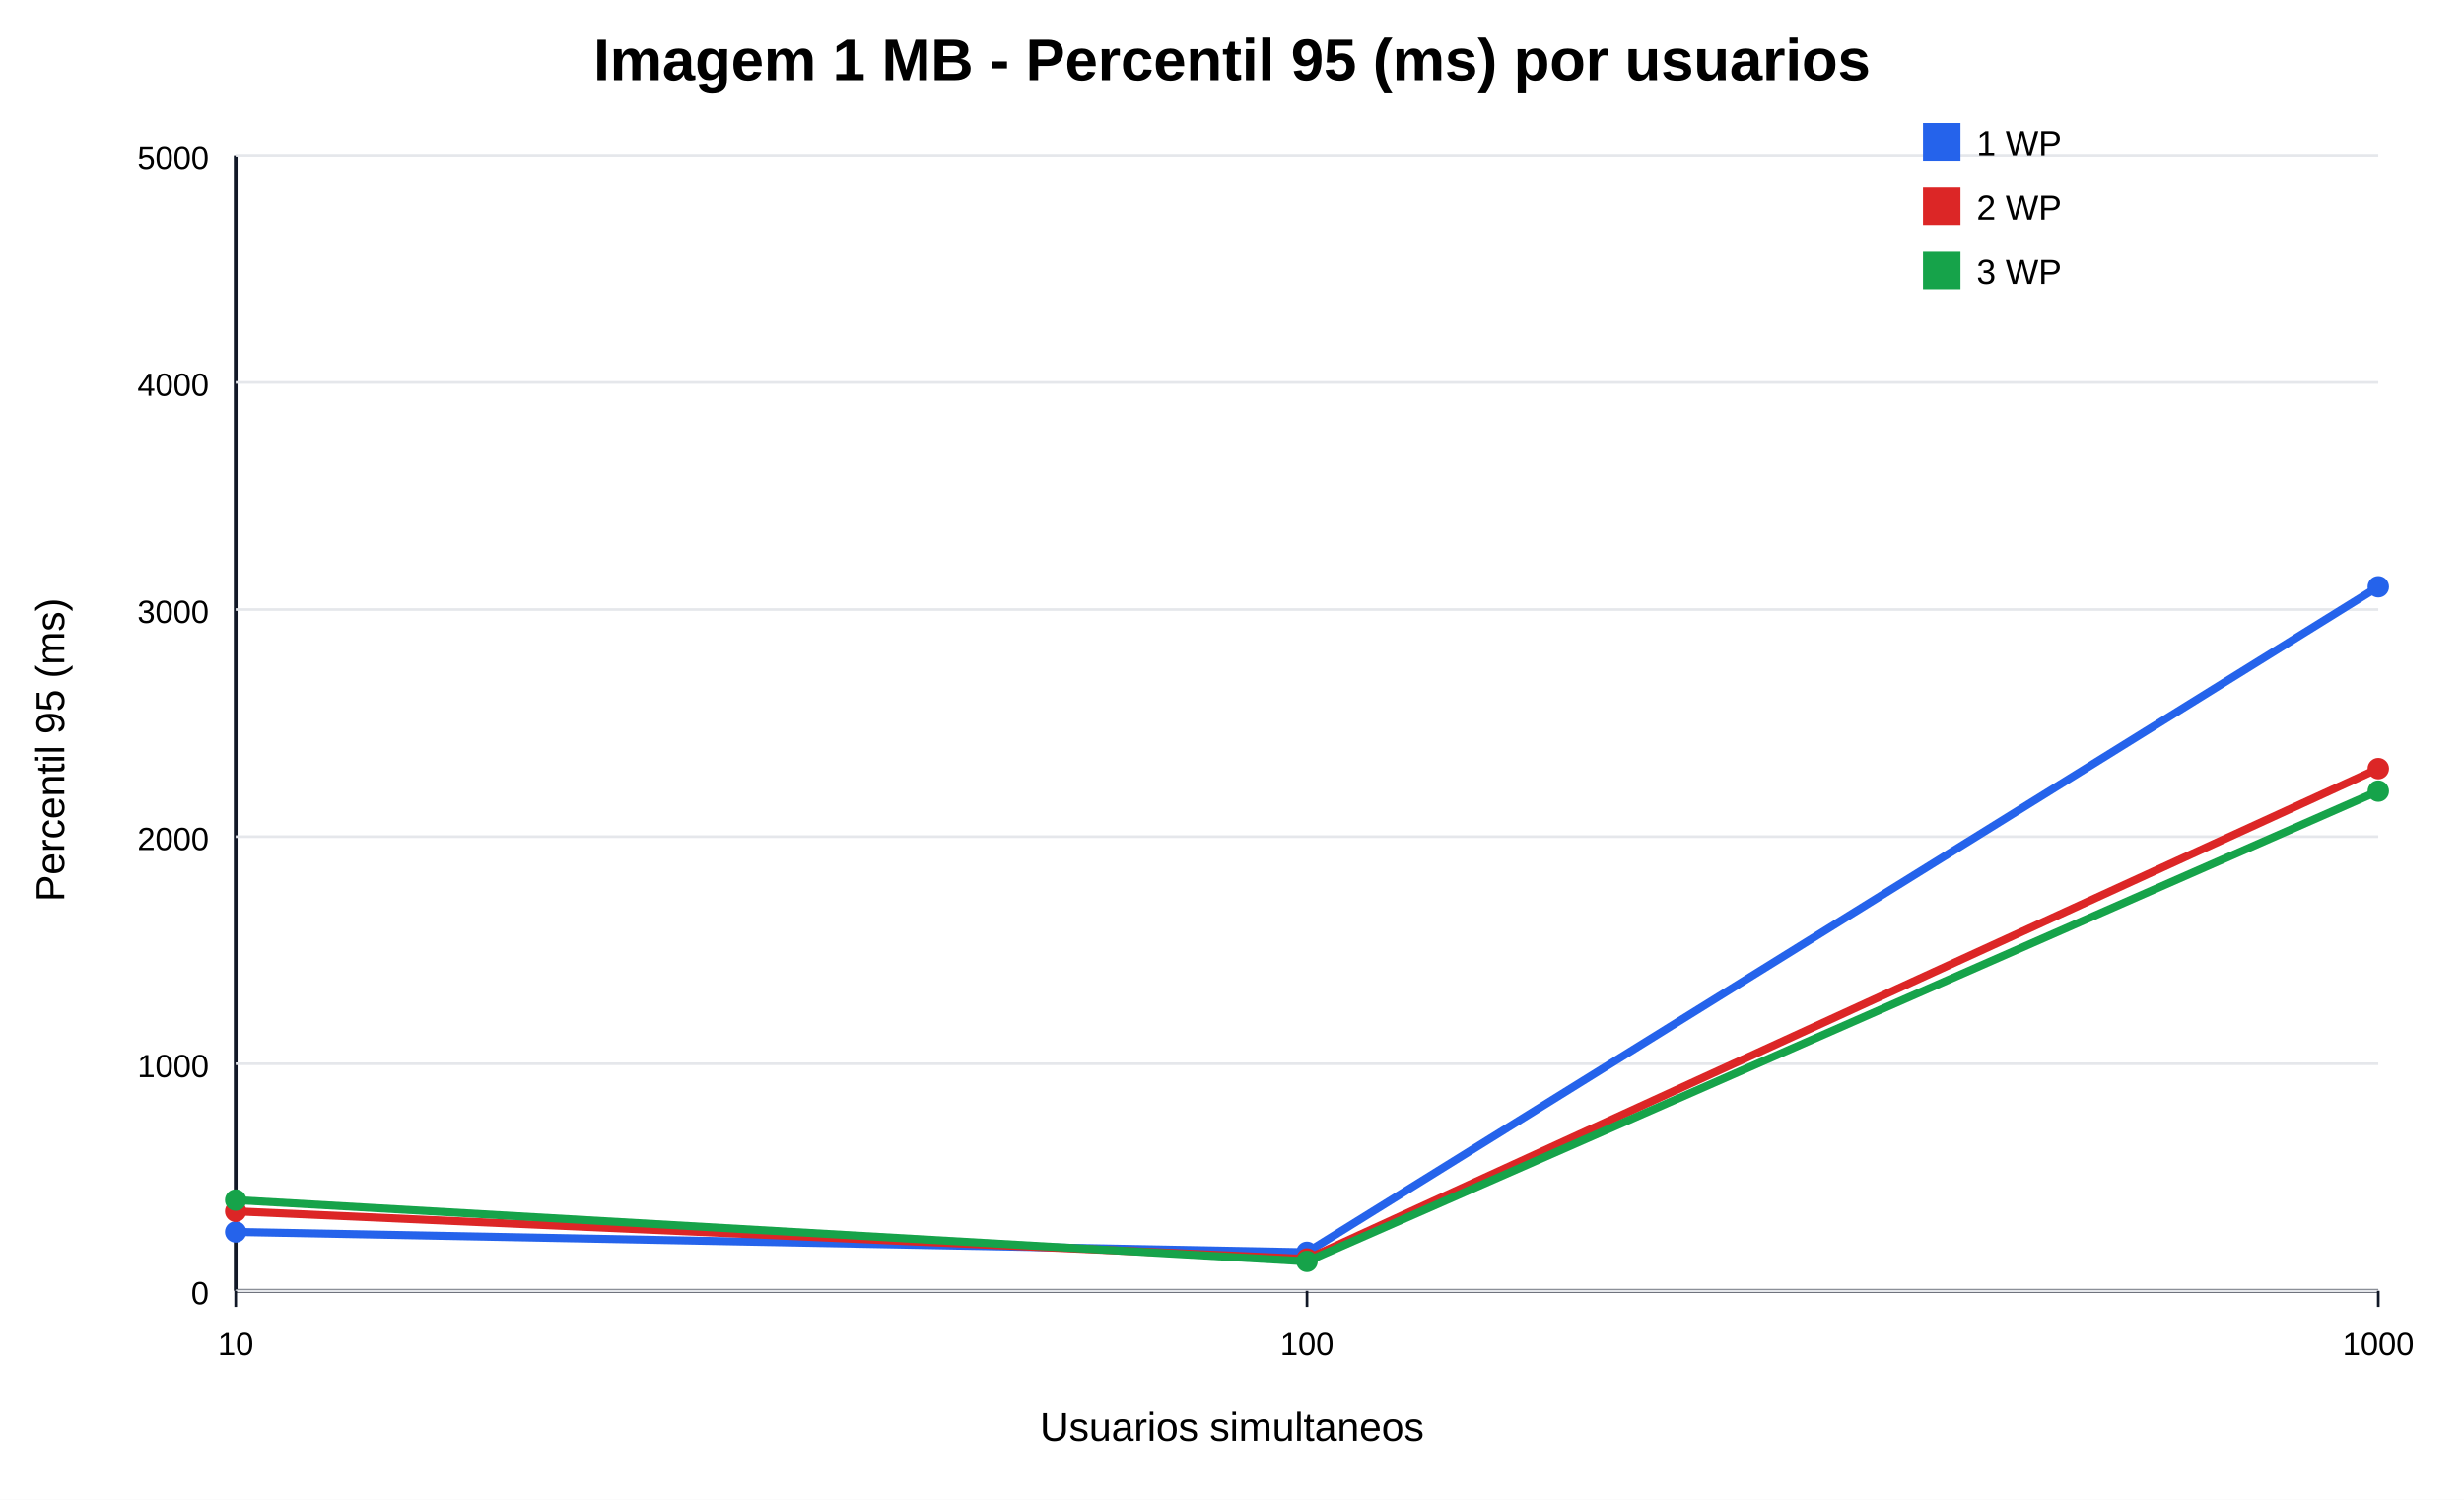
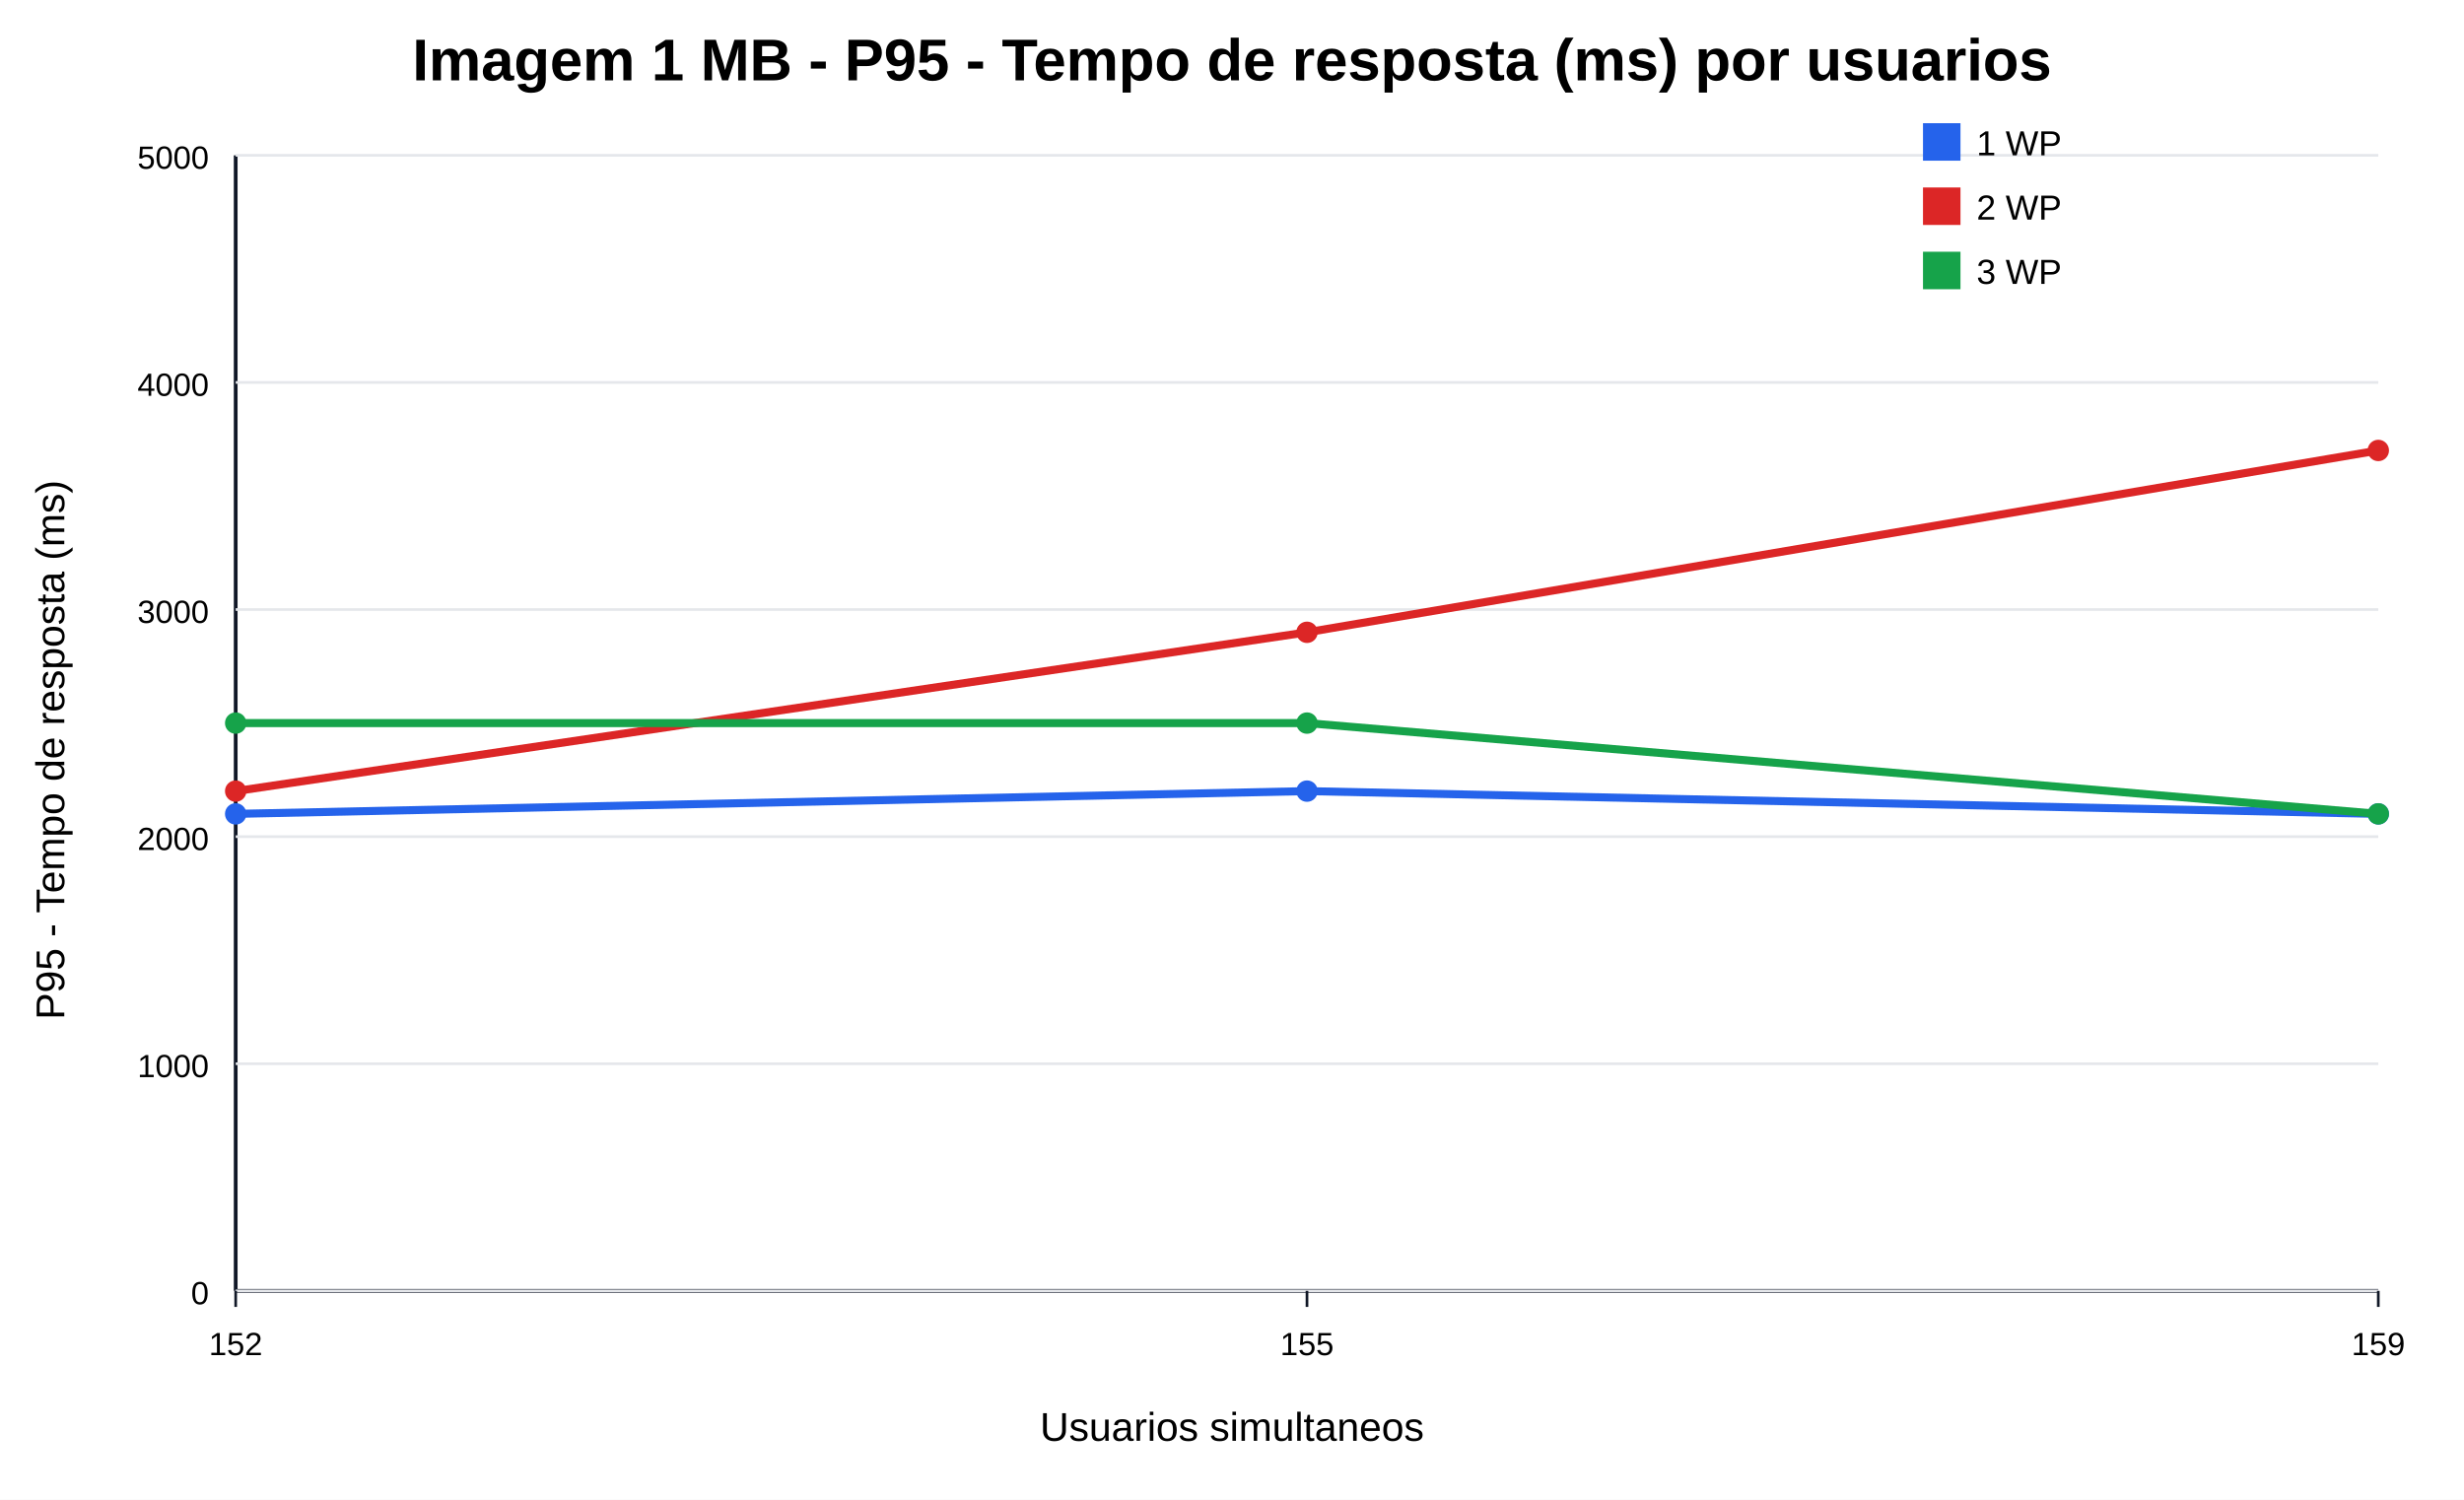
<svg xmlns="http://www.w3.org/2000/svg" width="920" height="560" viewBox="0 0 920 560">
  <rect width="100%" height="100%" fill="#ffffff" />
-   <text x="460.0" y="30" text-anchor="middle" font-family="Arial" font-size="22" font-weight="700">Imagem 1 MB - Percentil 95 (ms) por usuarios</text>
+   <text x="460.0" y="30" text-anchor="middle" font-family="Arial" font-size="22" font-weight="700">Imagem 1 MB - P95 - Tempo de resposta (ms) por usuarios</text>
  <text x="460.0" y="538" text-anchor="middle" font-family="Arial" font-size="15">Usuarios simultaneos</text>
-   <text transform="translate(24 280.0) rotate(-90)" text-anchor="middle" font-family="Arial" font-size="15">Percentil 95 (ms)</text>
+   <text transform="translate(24 280.0) rotate(-90)" text-anchor="middle" font-family="Arial" font-size="15">P95 - Tempo de resposta (ms)</text>
  <line x1="88" y1="482" x2="888" y2="482" stroke="#111827" stroke-width="1.4" />
  <line x1="88" y1="58" x2="88" y2="482" stroke="#111827" stroke-width="1.4" />
  <line x1="88" y1="482.0" x2="888" y2="482.0" stroke="#e5e7eb" />
  <text x="78" y="487.0" text-anchor="end" font-family="Arial" font-size="12">0</text>
  <line x1="88" y1="397.2" x2="888" y2="397.2" stroke="#e5e7eb" />
  <text x="78" y="402.2" text-anchor="end" font-family="Arial" font-size="12">1000</text>
  <line x1="88" y1="312.4" x2="888" y2="312.4" stroke="#e5e7eb" />
  <text x="78" y="317.4" text-anchor="end" font-family="Arial" font-size="12">2000</text>
  <line x1="88" y1="227.6" x2="888" y2="227.6" stroke="#e5e7eb" />
  <text x="78" y="232.6" text-anchor="end" font-family="Arial" font-size="12">3000</text>
  <line x1="88" y1="142.8" x2="888" y2="142.8" stroke="#e5e7eb" />
  <text x="78" y="147.8" text-anchor="end" font-family="Arial" font-size="12">4000</text>
  <line x1="88" y1="58.0" x2="888" y2="58.0" stroke="#e5e7eb" />
  <text x="78" y="63.0" text-anchor="end" font-family="Arial" font-size="12">5000</text>
  <line x1="88.0" y1="482" x2="88.0" y2="488" stroke="#111827" />
-   <text x="88.0" y="506" text-anchor="middle" font-family="Arial" font-size="12">10</text>
+   <text x="88.0" y="506" text-anchor="middle" font-family="Arial" font-size="12">152</text>
  <line x1="488.0" y1="482" x2="488.0" y2="488" stroke="#111827" />
-   <text x="488.0" y="506" text-anchor="middle" font-family="Arial" font-size="12">100</text>
+   <text x="488.0" y="506" text-anchor="middle" font-family="Arial" font-size="12">155</text>
  <line x1="888.0" y1="482" x2="888.0" y2="488" stroke="#111827" />
-   <text x="888.0" y="506" text-anchor="middle" font-family="Arial" font-size="12">1000</text>
-   <polyline fill="none" stroke="#2563eb" stroke-width="3" points="88.0,460.0 488.0,467.6 888.0,219.1" />
-   <circle cx="88.0" cy="460.0" r="4" fill="#2563eb" />
-   <circle cx="488.0" cy="467.6" r="4" fill="#2563eb" />
-   <circle cx="888.0" cy="219.1" r="4" fill="#2563eb" />
+   <text x="888.0" y="506" text-anchor="middle" font-family="Arial" font-size="12">159</text>
+   <polyline fill="none" stroke="#2563eb" stroke-width="3" points="88.0,303.9 488.0,295.4 888.0,303.9" />
+   <circle cx="88.0" cy="303.9" r="4" fill="#2563eb" />
+   <circle cx="488.0" cy="295.4" r="4" fill="#2563eb" />
+   <circle cx="888.0" cy="303.9" r="4" fill="#2563eb" />
  <rect x="718" y="46" width="14" height="14" fill="#2563eb" />
  <text x="738" y="58" font-family="Arial" font-size="13">1 WP</text>
-   <polyline fill="none" stroke="#dc2626" stroke-width="3" points="88.0,452.3 488.0,470.1 888.0,287.0" />
-   <circle cx="88.0" cy="452.3" r="4" fill="#dc2626" />
-   <circle cx="488.0" cy="470.1" r="4" fill="#dc2626" />
-   <circle cx="888.0" cy="287.0" r="4" fill="#dc2626" />
+   <polyline fill="none" stroke="#dc2626" stroke-width="3" points="88.0,295.4 488.0,236.1 888.0,168.2" />
+   <circle cx="88.0" cy="295.4" r="4" fill="#dc2626" />
+   <circle cx="488.0" cy="236.1" r="4" fill="#dc2626" />
+   <circle cx="888.0" cy="168.2" r="4" fill="#dc2626" />
  <rect x="718" y="70" width="14" height="14" fill="#dc2626" />
  <text x="738" y="82" font-family="Arial" font-size="13">2 WP</text>
-   <polyline fill="none" stroke="#16a34a" stroke-width="3" points="88.0,448.1 488.0,471.0 888.0,295.4" />
-   <circle cx="88.0" cy="448.1" r="4" fill="#16a34a" />
-   <circle cx="488.0" cy="471.0" r="4" fill="#16a34a" />
-   <circle cx="888.0" cy="295.4" r="4" fill="#16a34a" />
+   <polyline fill="none" stroke="#16a34a" stroke-width="3" points="88.0,270.0 488.0,270.0 888.0,303.9" />
+   <circle cx="88.0" cy="270.0" r="4" fill="#16a34a" />
+   <circle cx="488.0" cy="270.0" r="4" fill="#16a34a" />
+   <circle cx="888.0" cy="303.9" r="4" fill="#16a34a" />
  <rect x="718" y="94" width="14" height="14" fill="#16a34a" />
  <text x="738" y="106" font-family="Arial" font-size="13">3 WP</text>
</svg>
